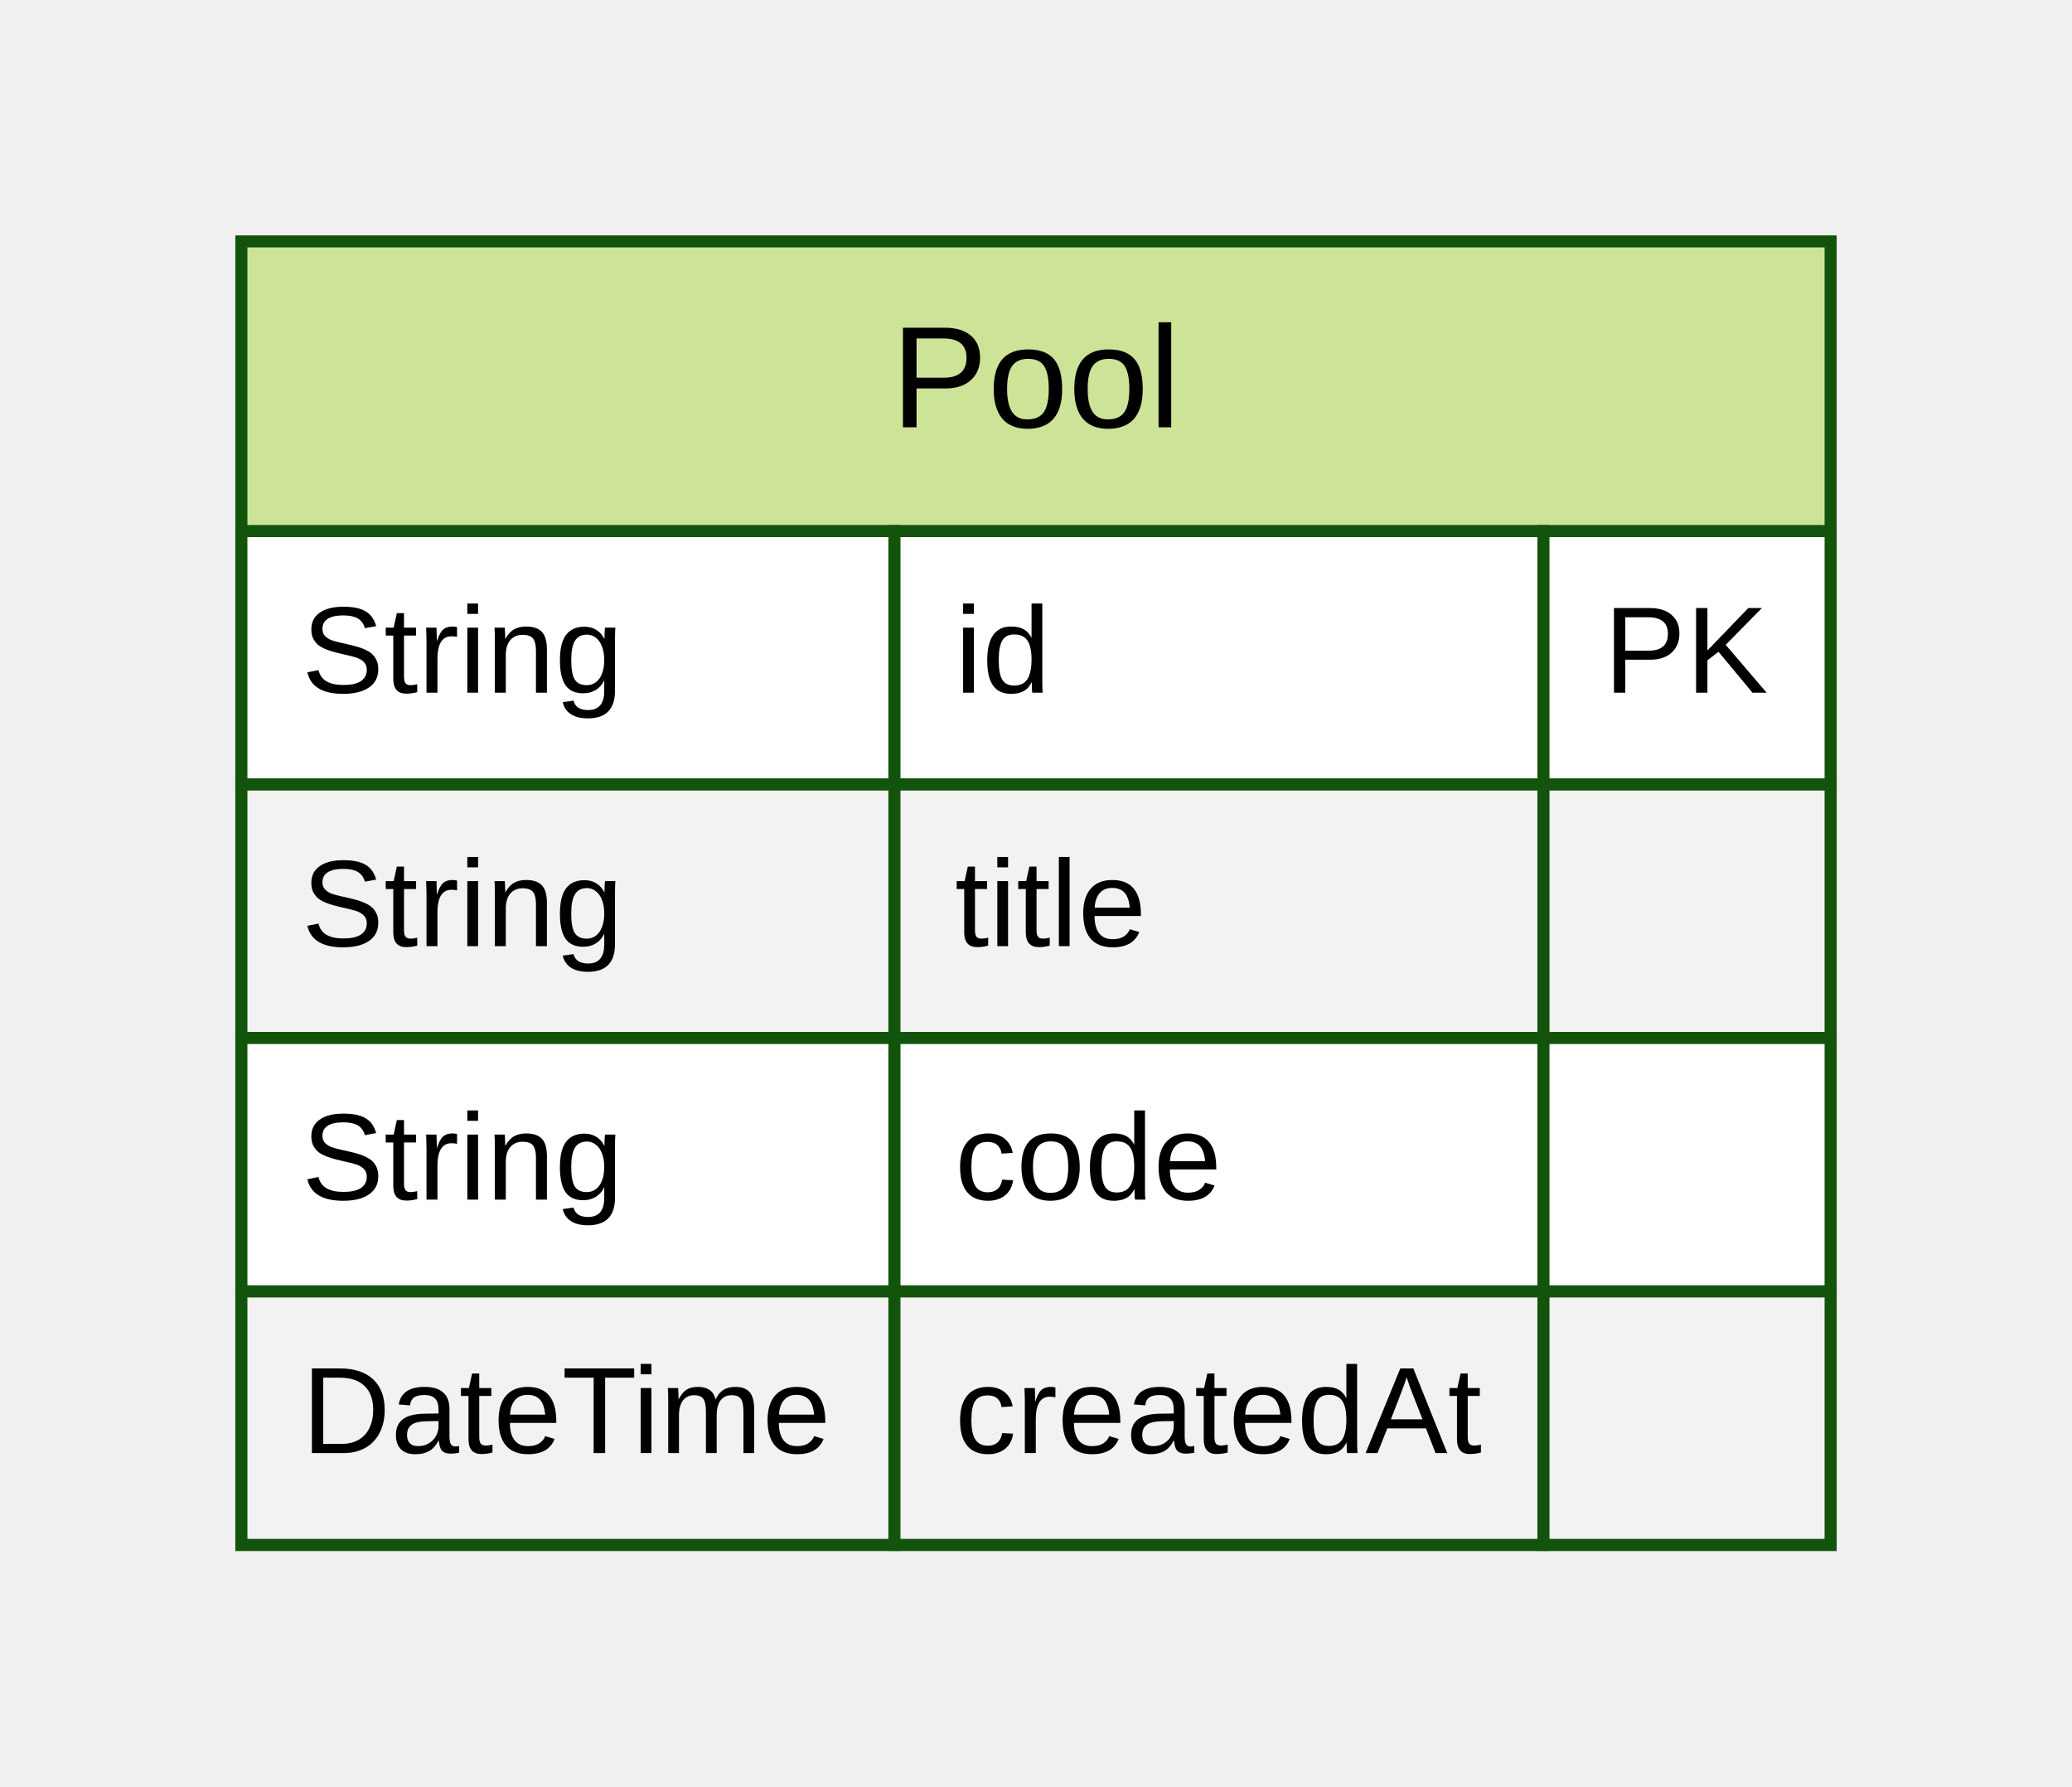
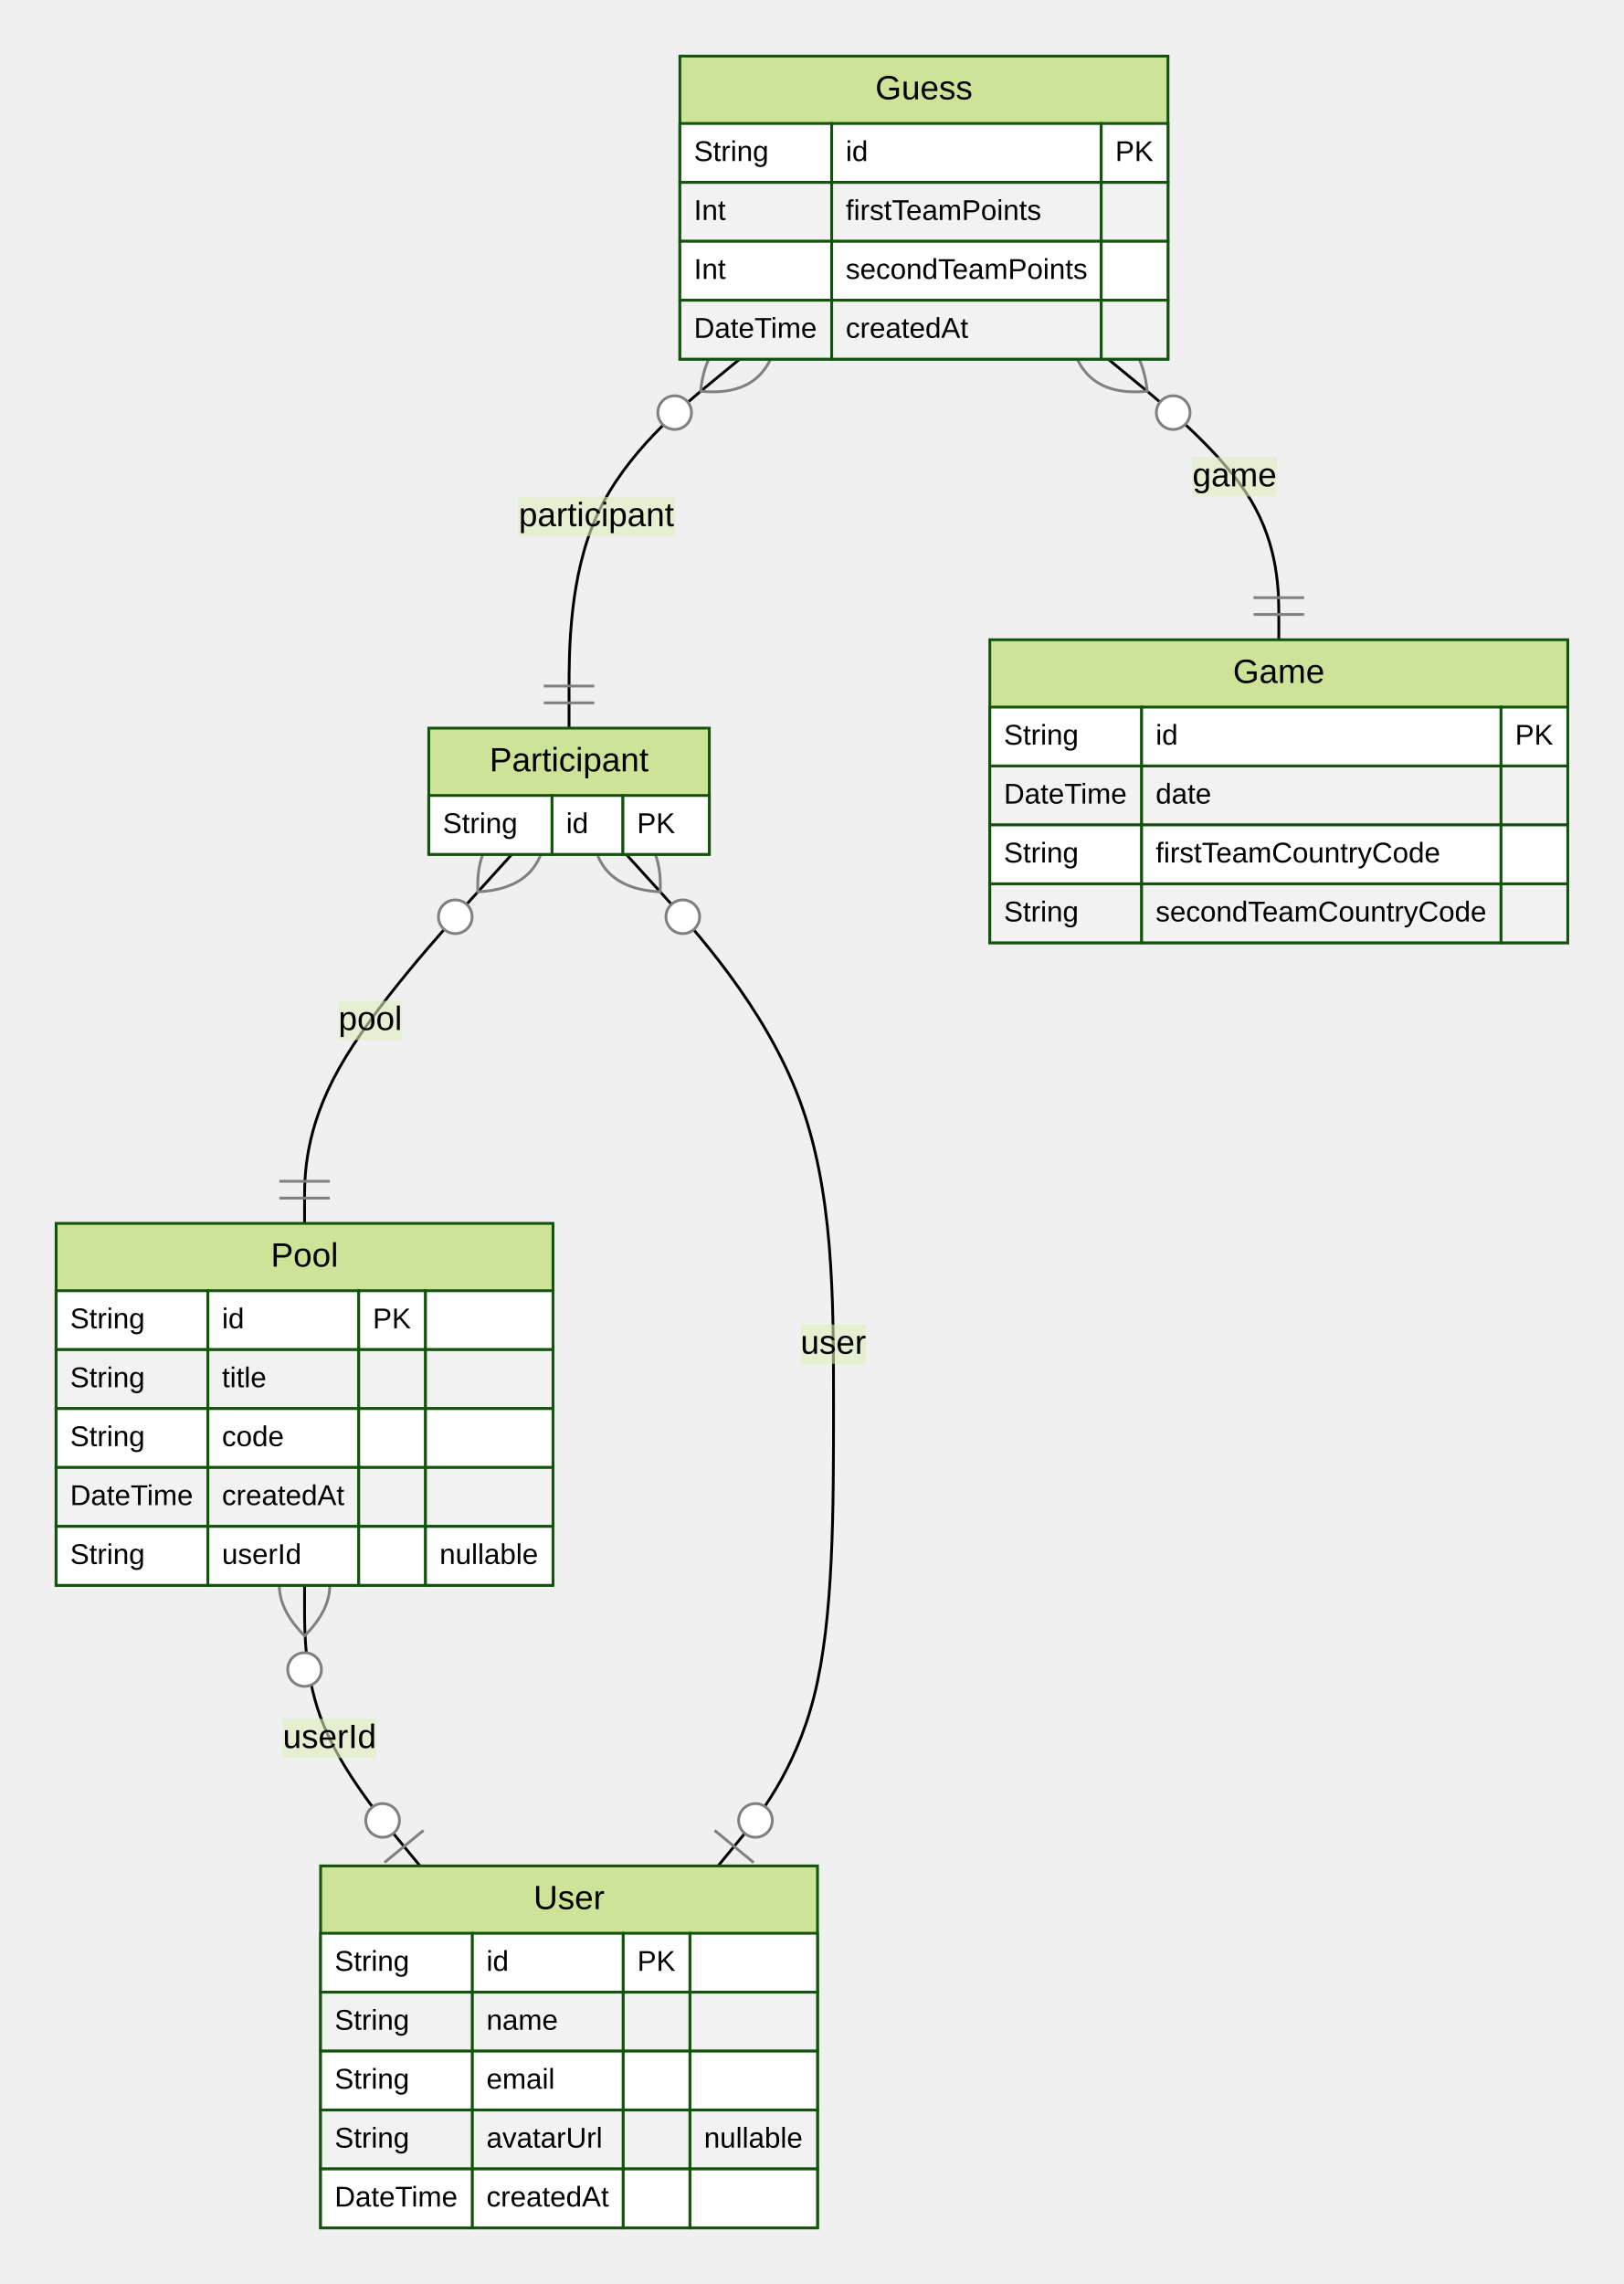
- <svg xmlns="http://www.w3.org/2000/svg" aria-labelledby="chart-title-mermaid-0 chart-desc-mermaid-0" role="img" viewBox="0 0 171.683 148" style="max-width: 171.683px; background-color: white;" width="100%" id="mermaid-0">
+ <svg xmlns="http://www.w3.org/2000/svg" aria-labelledby="chart-title-mermaid-0 chart-desc-mermaid-0" role="img" viewBox="0 0 578.881 814" style="max-width: 578.881px; background-color: white;" width="100%" id="mermaid-0">
  <style>#mermaid-0 {font-family:"trebuchet ms",verdana,arial,sans-serif;font-size:16px;fill:#000000;}#mermaid-0 .error-icon{fill:#552222;}#mermaid-0 .error-text{fill:#552222;stroke:#552222;}#mermaid-0 .edge-thickness-normal{stroke-width:2px;}#mermaid-0 .edge-thickness-thick{stroke-width:3.5px;}#mermaid-0 .edge-pattern-solid{stroke-dasharray:0;}#mermaid-0 .edge-pattern-dashed{stroke-dasharray:3;}#mermaid-0 .edge-pattern-dotted{stroke-dasharray:2;}#mermaid-0 .marker{fill:#000000;stroke:#000000;}#mermaid-0 .marker.cross{stroke:#000000;}#mermaid-0 svg{font-family:"trebuchet ms",verdana,arial,sans-serif;font-size:16px;}#mermaid-0 .entityBox{fill:#cde498;stroke:#13540c;}#mermaid-0 .attributeBoxOdd{fill:#ffffff;stroke:#13540c;}#mermaid-0 .attributeBoxEven{fill:#f2f2f2;stroke:#13540c;}#mermaid-0 .relationshipLabelBox{fill:hsl(78.158, 58.462%, 84.51%);opacity:0.7;background-color:hsl(78.158, 58.462%, 84.51%);}#mermaid-0 .relationshipLabelBox rect{opacity:0.5;}#mermaid-0 .relationshipLine{stroke:#000000;}#mermaid-0 :root{--mermaid-font-family:"trebuchet ms",verdana,arial,sans-serif;}</style>
  <g />
  <defs>
    <marker orient="auto" markerHeight="18" markerWidth="18" refY="9" refX="0" id="ONLY_ONE_START">
      <path d="M9,0 L9,18 M15,0 L15,18" fill="none" stroke="gray" />
    </marker>
  </defs>
  <defs>
    <marker orient="auto" markerHeight="18" markerWidth="18" refY="9" refX="18" id="ONLY_ONE_END">
      <path d="M3,0 L3,18 M9,0 L9,18" fill="none" stroke="gray" />
    </marker>
  </defs>
  <defs>
    <marker orient="auto" markerHeight="18" markerWidth="30" refY="9" refX="0" id="ZERO_OR_ONE_START">
      <circle r="6" cy="9" cx="21" fill="white" stroke="gray" />
      <path d="M9,0 L9,18" fill="none" stroke="gray" />
    </marker>
  </defs>
  <defs>
    <marker orient="auto" markerHeight="18" markerWidth="30" refY="9" refX="30" id="ZERO_OR_ONE_END">
      <circle r="6" cy="9" cx="9" fill="white" stroke="gray" />
      <path d="M21,0 L21,18" fill="none" stroke="gray" />
    </marker>
  </defs>
  <defs>
    <marker orient="auto" markerHeight="36" markerWidth="45" refY="18" refX="18" id="ONE_OR_MORE_START">
      <path d="M0,18 Q 18,0 36,18 Q 18,36 0,18 M42,9 L42,27" fill="none" stroke="gray" />
    </marker>
  </defs>
  <defs>
    <marker orient="auto" markerHeight="36" markerWidth="45" refY="18" refX="27" id="ONE_OR_MORE_END">
      <path d="M3,9 L3,27 M9,18 Q27,0 45,18 Q27,36 9,18" fill="none" stroke="gray" />
    </marker>
  </defs>
  <defs>
    <marker orient="auto" markerHeight="36" markerWidth="57" refY="18" refX="18" id="ZERO_OR_MORE_START">
      <circle r="6" cy="18" cx="48" fill="white" stroke="gray" />
      <path d="M0,18 Q18,0 36,18 Q18,36 0,18" fill="none" stroke="gray" />
    </marker>
  </defs>
  <defs>
    <marker orient="auto" markerHeight="36" markerWidth="57" refY="18" refX="39" id="ZERO_OR_MORE_END">
      <circle r="6" cy="18" cx="9" fill="white" stroke="gray" />
      <path d="M21,18 Q39,0 57,18 Q39,36 21,18" fill="none" stroke="gray" />
    </marker>
  </defs>
-   <g transform="translate(20,20 )" id="Pool">
-     <rect height="108" width="131.683" y="0" x="0" stroke="gray" fill-opacity="100%" fill="honeydew" class="er entityBox" />
-     <text transform="translate(65.84149,12)" style="font-family: &quot;trebuchet ms&quot;, verdana, arial, sans-serif;; font-size: 12px" text-anchor="middle" dominant-baseline="middle" y="0" x="0" id="entity-Pool" class="er entityLabel">Pool</text>
+   <path marker-start="url(#ZERO_OR_MORE_START)" marker-end="url(#ZERO_OR_ONE_END)" fill="none" stroke="gray" d="M108.568,565L108.568,573.333C108.568,581.667,108.568,598.333,115.43,615C122.292,631.667,136.016,648.333,142.878,656.667L149.74,665" class="er relationshipLine" />
+   <path marker-start="url(#ZERO_OR_MORE_START)" marker-end="url(#ZERO_OR_ONE_END)" fill="none" stroke="gray" d="M223.25,304.5L235.564,318.083C247.879,331.667,272.508,358.833,284.822,391.5C297.136,424.167,297.136,462.333,297.136,500.5C297.136,538.667,297.136,576.833,290.274,604.25C283.412,631.667,269.688,648.333,262.826,656.667L255.964,665" class="er relationshipLine" />
+   <path marker-start="url(#ZERO_OR_MORE_START)" marker-end="url(#ONLY_ONE_END)" fill="none" stroke="gray" d="M182.454,304.5L170.14,318.083C157.825,331.667,133.197,358.833,120.882,380.75C108.568,402.667,108.568,419.333,108.568,427.667L108.568,436" class="er relationshipLine" />
+   <path marker-start="url(#ZERO_OR_MORE_START)" marker-end="url(#ONLY_ONE_END)" fill="none" stroke="gray" d="M263.673,128L253.536,136.333C243.399,144.667,223.126,161.333,212.989,183.25C202.852,205.167,202.852,232.333,202.852,245.917L202.852,259.5" class="er relationshipLine" />
+   <path marker-start="url(#ZERO_OR_MORE_START)" marker-end="url(#ONLY_ONE_END)" fill="none" stroke="gray" d="M395.046,128L405.183,136.333C415.319,144.667,435.593,161.333,445.73,178C455.867,194.667,455.867,211.333,455.867,219.667L455.867,228" class="er relationshipLine" />
+   <g transform="translate(20,436 )" id="Pool">
+     <rect height="129" width="177.136" y="0" x="0" stroke="gray" fill-opacity="100%" fill="honeydew" class="er entityBox" />
+     <text transform="translate(88.5681,12)" style="font-family: &quot;trebuchet ms&quot;, verdana, arial, sans-serif;; font-size: 12px" text-anchor="middle" dominant-baseline="middle" y="0" x="0" id="entity-Pool" class="er entityLabel">Pool</text>
    <rect height="21" width="54.113" y="24" x="0" stroke="gray" fill-opacity="100%" fill="honeydew" class="er attributeBoxOdd" />
    <text transform="translate(5,34.5)" style="font-family: &quot;trebuchet ms&quot;, verdana, arial, sans-serif;; font-size: 10.2px" text-anchor="left" dominant-baseline="middle" y="0" x="0" id="entity-Pool-attr-1-type" class="er entityLabel">String</text>
    <rect height="21" width="53.775" y="24" x="54.113" stroke="gray" fill-opacity="100%" fill="honeydew" class="er attributeBoxOdd" />
    <text transform="translate(59.11313,34.5)" style="font-family: &quot;trebuchet ms&quot;, verdana, arial, sans-serif;; font-size: 10.2px" text-anchor="left" dominant-baseline="middle" y="0" x="0" id="entity-Pool-attr-1-name" class="er entityLabel">id</text>
    <rect height="21" width="23.795" y="24" x="107.888" stroke="gray" fill-opacity="100%" fill="honeydew" class="er attributeBoxOdd" />
    <text transform="translate(112.888,34.5)" style="font-family: &quot;trebuchet ms&quot;, verdana, arial, sans-serif;; font-size: 10.2px" text-anchor="left" dominant-baseline="middle" y="0" x="0" id="entity-Pool-attr-1-key" class="er entityLabel">PK</text>
+     <rect height="21" width="45.453" y="24" x="131.683" stroke="gray" fill-opacity="100%" fill="honeydew" class="er attributeBoxOdd" />
+     <text transform="translate(136.683,34.5)" style="font-family: &quot;trebuchet ms&quot;, verdana, arial, sans-serif;; font-size: 10.2px" text-anchor="left" dominant-baseline="middle" y="0" x="0" id="entity-Pool-attr-1-comment" class="er entityLabel" />
    <rect height="21" width="54.113" y="45" x="0" stroke="gray" fill-opacity="100%" fill="honeydew" class="er attributeBoxEven" />
    <text transform="translate(5,55.5)" style="font-family: &quot;trebuchet ms&quot;, verdana, arial, sans-serif;; font-size: 10.2px" text-anchor="left" dominant-baseline="middle" y="0" x="0" id="entity-Pool-attr-2-type" class="er entityLabel">String</text>
    <rect height="21" width="53.775" y="45" x="54.113" stroke="gray" fill-opacity="100%" fill="honeydew" class="er attributeBoxEven" />
    <text transform="translate(59.11313,55.5)" style="font-family: &quot;trebuchet ms&quot;, verdana, arial, sans-serif;; font-size: 10.2px" text-anchor="left" dominant-baseline="middle" y="0" x="0" id="entity-Pool-attr-2-name" class="er entityLabel">title</text>
    <rect height="21" width="23.795" y="45" x="107.888" stroke="gray" fill-opacity="100%" fill="honeydew" class="er attributeBoxEven" />
    <text transform="translate(112.888,55.5)" style="font-family: &quot;trebuchet ms&quot;, verdana, arial, sans-serif;; font-size: 10.2px" text-anchor="left" dominant-baseline="middle" y="0" x="0" id="entity-Pool-attr-2-key" class="er entityLabel" />
+     <rect height="21" width="45.453" y="45" x="131.683" stroke="gray" fill-opacity="100%" fill="honeydew" class="er attributeBoxEven" />
+     <text transform="translate(136.683,55.5)" style="font-family: &quot;trebuchet ms&quot;, verdana, arial, sans-serif;; font-size: 10.2px" text-anchor="left" dominant-baseline="middle" y="0" x="0" id="entity-Pool-attr-2-comment" class="er entityLabel" />
    <rect height="21" width="54.113" y="66" x="0" stroke="gray" fill-opacity="100%" fill="honeydew" class="er attributeBoxOdd" />
    <text transform="translate(5,76.5)" style="font-family: &quot;trebuchet ms&quot;, verdana, arial, sans-serif;; font-size: 10.2px" text-anchor="left" dominant-baseline="middle" y="0" x="0" id="entity-Pool-attr-3-type" class="er entityLabel">String</text>
    <rect height="21" width="53.775" y="66" x="54.113" stroke="gray" fill-opacity="100%" fill="honeydew" class="er attributeBoxOdd" />
    <text transform="translate(59.11313,76.5)" style="font-family: &quot;trebuchet ms&quot;, verdana, arial, sans-serif;; font-size: 10.2px" text-anchor="left" dominant-baseline="middle" y="0" x="0" id="entity-Pool-attr-3-name" class="er entityLabel">code</text>
    <rect height="21" width="23.795" y="66" x="107.888" stroke="gray" fill-opacity="100%" fill="honeydew" class="er attributeBoxOdd" />
    <text transform="translate(112.888,76.5)" style="font-family: &quot;trebuchet ms&quot;, verdana, arial, sans-serif;; font-size: 10.2px" text-anchor="left" dominant-baseline="middle" y="0" x="0" id="entity-Pool-attr-3-key" class="er entityLabel" />
+     <rect height="21" width="45.453" y="66" x="131.683" stroke="gray" fill-opacity="100%" fill="honeydew" class="er attributeBoxOdd" />
+     <text transform="translate(136.683,76.5)" style="font-family: &quot;trebuchet ms&quot;, verdana, arial, sans-serif;; font-size: 10.2px" text-anchor="left" dominant-baseline="middle" y="0" x="0" id="entity-Pool-attr-3-comment" class="er entityLabel" />
    <rect height="21" width="54.113" y="87" x="0" stroke="gray" fill-opacity="100%" fill="honeydew" class="er attributeBoxEven" />
    <text transform="translate(5,97.5)" style="font-family: &quot;trebuchet ms&quot;, verdana, arial, sans-serif;; font-size: 10.2px" text-anchor="left" dominant-baseline="middle" y="0" x="0" id="entity-Pool-attr-4-type" class="er entityLabel">DateTime</text>
    <rect height="21" width="53.775" y="87" x="54.113" stroke="gray" fill-opacity="100%" fill="honeydew" class="er attributeBoxEven" />
    <text transform="translate(59.11313,97.5)" style="font-family: &quot;trebuchet ms&quot;, verdana, arial, sans-serif;; font-size: 10.2px" text-anchor="left" dominant-baseline="middle" y="0" x="0" id="entity-Pool-attr-4-name" class="er entityLabel">createdAt</text>
    <rect height="21" width="23.795" y="87" x="107.888" stroke="gray" fill-opacity="100%" fill="honeydew" class="er attributeBoxEven" />
    <text transform="translate(112.888,97.5)" style="font-family: &quot;trebuchet ms&quot;, verdana, arial, sans-serif;; font-size: 10.2px" text-anchor="left" dominant-baseline="middle" y="0" x="0" id="entity-Pool-attr-4-key" class="er entityLabel" />
-   </g>
+     <rect height="21" width="45.453" y="87" x="131.683" stroke="gray" fill-opacity="100%" fill="honeydew" class="er attributeBoxEven" />
+     <text transform="translate(136.683,97.5)" style="font-family: &quot;trebuchet ms&quot;, verdana, arial, sans-serif;; font-size: 10.2px" text-anchor="left" dominant-baseline="middle" y="0" x="0" id="entity-Pool-attr-4-comment" class="er entityLabel" />
+     <rect height="21" width="54.113" y="108" x="0" stroke="gray" fill-opacity="100%" fill="honeydew" class="er attributeBoxOdd" />
+     <text transform="translate(5,118.5)" style="font-family: &quot;trebuchet ms&quot;, verdana, arial, sans-serif;; font-size: 10.2px" text-anchor="left" dominant-baseline="middle" y="0" x="0" id="entity-Pool-attr-5-type" class="er entityLabel">String</text>
+     <rect height="21" width="53.775" y="108" x="54.113" stroke="gray" fill-opacity="100%" fill="honeydew" class="er attributeBoxOdd" />
+     <text transform="translate(59.11313,118.5)" style="font-family: &quot;trebuchet ms&quot;, verdana, arial, sans-serif;; font-size: 10.2px" text-anchor="left" dominant-baseline="middle" y="0" x="0" id="entity-Pool-attr-5-name" class="er entityLabel">userId</text>
+     <rect height="21" width="23.795" y="108" x="107.888" stroke="gray" fill-opacity="100%" fill="honeydew" class="er attributeBoxOdd" />
+     <text transform="translate(112.888,118.5)" style="font-family: &quot;trebuchet ms&quot;, verdana, arial, sans-serif;; font-size: 10.2px" text-anchor="left" dominant-baseline="middle" y="0" x="0" id="entity-Pool-attr-5-key" class="er entityLabel" />
+     <rect height="21" width="45.453" y="108" x="131.683" stroke="gray" fill-opacity="100%" fill="honeydew" class="er attributeBoxOdd" />
+     <text transform="translate(136.683,118.5)" style="font-family: &quot;trebuchet ms&quot;, verdana, arial, sans-serif;; font-size: 10.2px" text-anchor="left" dominant-baseline="middle" y="0" x="0" id="entity-Pool-attr-5-comment" class="er entityLabel">nullable</text>
+   </g>
+   <g transform="translate(152.8521,259.5 )" id="Participant">
+     <rect height="45" width="100" y="0" x="0" stroke="gray" fill-opacity="100%" fill="honeydew" class="er entityBox" />
+     <text transform="translate(50,12)" style="font-family: &quot;trebuchet ms&quot;, verdana, arial, sans-serif;; font-size: 12px" text-anchor="middle" dominant-baseline="middle" y="0" x="0" id="entity-Participant" class="er entityLabel">Participant</text>
+     <rect height="21" width="43.945" y="24" x="0" stroke="gray" fill-opacity="100%" fill="honeydew" class="er attributeBoxOdd" />
+     <text transform="translate(5,34.5)" style="font-family: &quot;trebuchet ms&quot;, verdana, arial, sans-serif;; font-size: 10.2px" text-anchor="left" dominant-baseline="middle" y="0" x="0" id="entity-Participant-attr-1-type" class="er entityLabel">String</text>
+     <rect height="21" width="25.262" y="24" x="43.945" stroke="gray" fill-opacity="100%" fill="honeydew" class="er attributeBoxOdd" />
+     <text transform="translate(48.94526,34.5)" style="font-family: &quot;trebuchet ms&quot;, verdana, arial, sans-serif;; font-size: 10.2px" text-anchor="left" dominant-baseline="middle" y="0" x="0" id="entity-Participant-attr-1-name" class="er entityLabel">id</text>
+     <rect height="21" width="30.793" y="24" x="69.207" stroke="gray" fill-opacity="100%" fill="honeydew" class="er attributeBoxOdd" />
+     <text transform="translate(74.20681,34.5)" style="font-family: &quot;trebuchet ms&quot;, verdana, arial, sans-serif;; font-size: 10.2px" text-anchor="left" dominant-baseline="middle" y="0" x="0" id="entity-Participant-attr-1-key" class="er entityLabel">PK</text>
+   </g>
+   <g transform="translate(114.284,665 )" id="User">
+     <rect height="129" width="177.136" y="0" x="0" stroke="gray" fill-opacity="100%" fill="honeydew" class="er entityBox" />
+     <text transform="translate(88.5681,12)" style="font-family: &quot;trebuchet ms&quot;, verdana, arial, sans-serif;; font-size: 12px" text-anchor="middle" dominant-baseline="middle" y="0" x="0" id="entity-User" class="er entityLabel">User</text>
+     <rect height="21" width="54.113" y="24" x="0" stroke="gray" fill-opacity="100%" fill="honeydew" class="er attributeBoxOdd" />
+     <text transform="translate(5,34.5)" style="font-family: &quot;trebuchet ms&quot;, verdana, arial, sans-serif;; font-size: 10.2px" text-anchor="left" dominant-baseline="middle" y="0" x="0" id="entity-User-attr-1-type" class="er entityLabel">String</text>
+     <rect height="21" width="53.775" y="24" x="54.113" stroke="gray" fill-opacity="100%" fill="honeydew" class="er attributeBoxOdd" />
+     <text transform="translate(59.11313,34.5)" style="font-family: &quot;trebuchet ms&quot;, verdana, arial, sans-serif;; font-size: 10.2px" text-anchor="left" dominant-baseline="middle" y="0" x="0" id="entity-User-attr-1-name" class="er entityLabel">id</text>
+     <rect height="21" width="23.795" y="24" x="107.888" stroke="gray" fill-opacity="100%" fill="honeydew" class="er attributeBoxOdd" />
+     <text transform="translate(112.888,34.5)" style="font-family: &quot;trebuchet ms&quot;, verdana, arial, sans-serif;; font-size: 10.2px" text-anchor="left" dominant-baseline="middle" y="0" x="0" id="entity-User-attr-1-key" class="er entityLabel">PK</text>
+     <rect height="21" width="45.453" y="24" x="131.683" stroke="gray" fill-opacity="100%" fill="honeydew" class="er attributeBoxOdd" />
+     <text transform="translate(136.683,34.5)" style="font-family: &quot;trebuchet ms&quot;, verdana, arial, sans-serif;; font-size: 10.2px" text-anchor="left" dominant-baseline="middle" y="0" x="0" id="entity-User-attr-1-comment" class="er entityLabel" />
+     <rect height="21" width="54.113" y="45" x="0" stroke="gray" fill-opacity="100%" fill="honeydew" class="er attributeBoxEven" />
+     <text transform="translate(5,55.5)" style="font-family: &quot;trebuchet ms&quot;, verdana, arial, sans-serif;; font-size: 10.2px" text-anchor="left" dominant-baseline="middle" y="0" x="0" id="entity-User-attr-2-type" class="er entityLabel">String</text>
+     <rect height="21" width="53.775" y="45" x="54.113" stroke="gray" fill-opacity="100%" fill="honeydew" class="er attributeBoxEven" />
+     <text transform="translate(59.11313,55.5)" style="font-family: &quot;trebuchet ms&quot;, verdana, arial, sans-serif;; font-size: 10.2px" text-anchor="left" dominant-baseline="middle" y="0" x="0" id="entity-User-attr-2-name" class="er entityLabel">name</text>
+     <rect height="21" width="23.795" y="45" x="107.888" stroke="gray" fill-opacity="100%" fill="honeydew" class="er attributeBoxEven" />
+     <text transform="translate(112.888,55.5)" style="font-family: &quot;trebuchet ms&quot;, verdana, arial, sans-serif;; font-size: 10.2px" text-anchor="left" dominant-baseline="middle" y="0" x="0" id="entity-User-attr-2-key" class="er entityLabel" />
+     <rect height="21" width="45.453" y="45" x="131.683" stroke="gray" fill-opacity="100%" fill="honeydew" class="er attributeBoxEven" />
+     <text transform="translate(136.683,55.5)" style="font-family: &quot;trebuchet ms&quot;, verdana, arial, sans-serif;; font-size: 10.2px" text-anchor="left" dominant-baseline="middle" y="0" x="0" id="entity-User-attr-2-comment" class="er entityLabel" />
+     <rect height="21" width="54.113" y="66" x="0" stroke="gray" fill-opacity="100%" fill="honeydew" class="er attributeBoxOdd" />
+     <text transform="translate(5,76.5)" style="font-family: &quot;trebuchet ms&quot;, verdana, arial, sans-serif;; font-size: 10.2px" text-anchor="left" dominant-baseline="middle" y="0" x="0" id="entity-User-attr-3-type" class="er entityLabel">String</text>
+     <rect height="21" width="53.775" y="66" x="54.113" stroke="gray" fill-opacity="100%" fill="honeydew" class="er attributeBoxOdd" />
+     <text transform="translate(59.11313,76.5)" style="font-family: &quot;trebuchet ms&quot;, verdana, arial, sans-serif;; font-size: 10.2px" text-anchor="left" dominant-baseline="middle" y="0" x="0" id="entity-User-attr-3-name" class="er entityLabel">email</text>
+     <rect height="21" width="23.795" y="66" x="107.888" stroke="gray" fill-opacity="100%" fill="honeydew" class="er attributeBoxOdd" />
+     <text transform="translate(112.888,76.5)" style="font-family: &quot;trebuchet ms&quot;, verdana, arial, sans-serif;; font-size: 10.2px" text-anchor="left" dominant-baseline="middle" y="0" x="0" id="entity-User-attr-3-key" class="er entityLabel" />
+     <rect height="21" width="45.453" y="66" x="131.683" stroke="gray" fill-opacity="100%" fill="honeydew" class="er attributeBoxOdd" />
+     <text transform="translate(136.683,76.5)" style="font-family: &quot;trebuchet ms&quot;, verdana, arial, sans-serif;; font-size: 10.2px" text-anchor="left" dominant-baseline="middle" y="0" x="0" id="entity-User-attr-3-comment" class="er entityLabel" />
+     <rect height="21" width="54.113" y="87" x="0" stroke="gray" fill-opacity="100%" fill="honeydew" class="er attributeBoxEven" />
+     <text transform="translate(5,97.5)" style="font-family: &quot;trebuchet ms&quot;, verdana, arial, sans-serif;; font-size: 10.2px" text-anchor="left" dominant-baseline="middle" y="0" x="0" id="entity-User-attr-4-type" class="er entityLabel">String</text>
+     <rect height="21" width="53.775" y="87" x="54.113" stroke="gray" fill-opacity="100%" fill="honeydew" class="er attributeBoxEven" />
+     <text transform="translate(59.11313,97.5)" style="font-family: &quot;trebuchet ms&quot;, verdana, arial, sans-serif;; font-size: 10.2px" text-anchor="left" dominant-baseline="middle" y="0" x="0" id="entity-User-attr-4-name" class="er entityLabel">avatarUrl</text>
+     <rect height="21" width="23.795" y="87" x="107.888" stroke="gray" fill-opacity="100%" fill="honeydew" class="er attributeBoxEven" />
+     <text transform="translate(112.888,97.5)" style="font-family: &quot;trebuchet ms&quot;, verdana, arial, sans-serif;; font-size: 10.2px" text-anchor="left" dominant-baseline="middle" y="0" x="0" id="entity-User-attr-4-key" class="er entityLabel" />
+     <rect height="21" width="45.453" y="87" x="131.683" stroke="gray" fill-opacity="100%" fill="honeydew" class="er attributeBoxEven" />
+     <text transform="translate(136.683,97.5)" style="font-family: &quot;trebuchet ms&quot;, verdana, arial, sans-serif;; font-size: 10.2px" text-anchor="left" dominant-baseline="middle" y="0" x="0" id="entity-User-attr-4-comment" class="er entityLabel">nullable</text>
+     <rect height="21" width="54.113" y="108" x="0" stroke="gray" fill-opacity="100%" fill="honeydew" class="er attributeBoxOdd" />
+     <text transform="translate(5,118.5)" style="font-family: &quot;trebuchet ms&quot;, verdana, arial, sans-serif;; font-size: 10.2px" text-anchor="left" dominant-baseline="middle" y="0" x="0" id="entity-User-attr-5-type" class="er entityLabel">DateTime</text>
+     <rect height="21" width="53.775" y="108" x="54.113" stroke="gray" fill-opacity="100%" fill="honeydew" class="er attributeBoxOdd" />
+     <text transform="translate(59.11313,118.5)" style="font-family: &quot;trebuchet ms&quot;, verdana, arial, sans-serif;; font-size: 10.2px" text-anchor="left" dominant-baseline="middle" y="0" x="0" id="entity-User-attr-5-name" class="er entityLabel">createdAt</text>
+     <rect height="21" width="23.795" y="108" x="107.888" stroke="gray" fill-opacity="100%" fill="honeydew" class="er attributeBoxOdd" />
+     <text transform="translate(112.888,118.5)" style="font-family: &quot;trebuchet ms&quot;, verdana, arial, sans-serif;; font-size: 10.2px" text-anchor="left" dominant-baseline="middle" y="0" x="0" id="entity-User-attr-5-key" class="er entityLabel" />
+     <rect height="21" width="45.453" y="108" x="131.683" stroke="gray" fill-opacity="100%" fill="honeydew" class="er attributeBoxOdd" />
+     <text transform="translate(136.683,118.5)" style="font-family: &quot;trebuchet ms&quot;, verdana, arial, sans-serif;; font-size: 10.2px" text-anchor="left" dominant-baseline="middle" y="0" x="0" id="entity-User-attr-5-comment" class="er entityLabel" />
+   </g>
+   <g transform="translate(352.8521,228 )" id="Game">
+     <rect height="108" width="206.029" y="0" x="0" stroke="gray" fill-opacity="100%" fill="honeydew" class="er entityBox" />
+     <text transform="translate(103.0145,12)" style="font-family: &quot;trebuchet ms&quot;, verdana, arial, sans-serif;; font-size: 12px" text-anchor="middle" dominant-baseline="middle" y="0" x="0" id="entity-Game" class="er entityLabel">Game</text>
+     <rect height="21" width="54.113" y="24" x="0" stroke="gray" fill-opacity="100%" fill="honeydew" class="er attributeBoxOdd" />
+     <text transform="translate(5,34.5)" style="font-family: &quot;trebuchet ms&quot;, verdana, arial, sans-serif;; font-size: 10.2px" text-anchor="left" dominant-baseline="middle" y="0" x="0" id="entity-Game-attr-1-type" class="er entityLabel">String</text>
+     <rect height="21" width="128.121" y="24" x="54.113" stroke="gray" fill-opacity="100%" fill="honeydew" class="er attributeBoxOdd" />
+     <text transform="translate(59.11313,34.5)" style="font-family: &quot;trebuchet ms&quot;, verdana, arial, sans-serif;; font-size: 10.2px" text-anchor="left" dominant-baseline="middle" y="0" x="0" id="entity-Game-attr-1-name" class="er entityLabel">id</text>
+     <rect height="21" width="23.795" y="24" x="182.234" stroke="gray" fill-opacity="100%" fill="honeydew" class="er attributeBoxOdd" />
+     <text transform="translate(187.2339,34.5)" style="font-family: &quot;trebuchet ms&quot;, verdana, arial, sans-serif;; font-size: 10.2px" text-anchor="left" dominant-baseline="middle" y="0" x="0" id="entity-Game-attr-1-key" class="er entityLabel">PK</text>
+     <rect height="21" width="54.113" y="45" x="0" stroke="gray" fill-opacity="100%" fill="honeydew" class="er attributeBoxEven" />
+     <text transform="translate(5,55.5)" style="font-family: &quot;trebuchet ms&quot;, verdana, arial, sans-serif;; font-size: 10.2px" text-anchor="left" dominant-baseline="middle" y="0" x="0" id="entity-Game-attr-2-type" class="er entityLabel">DateTime</text>
+     <rect height="21" width="128.121" y="45" x="54.113" stroke="gray" fill-opacity="100%" fill="honeydew" class="er attributeBoxEven" />
+     <text transform="translate(59.11313,55.5)" style="font-family: &quot;trebuchet ms&quot;, verdana, arial, sans-serif;; font-size: 10.2px" text-anchor="left" dominant-baseline="middle" y="0" x="0" id="entity-Game-attr-2-name" class="er entityLabel">date</text>
+     <rect height="21" width="23.795" y="45" x="182.234" stroke="gray" fill-opacity="100%" fill="honeydew" class="er attributeBoxEven" />
+     <text transform="translate(187.2339,55.5)" style="font-family: &quot;trebuchet ms&quot;, verdana, arial, sans-serif;; font-size: 10.2px" text-anchor="left" dominant-baseline="middle" y="0" x="0" id="entity-Game-attr-2-key" class="er entityLabel" />
+     <rect height="21" width="54.113" y="66" x="0" stroke="gray" fill-opacity="100%" fill="honeydew" class="er attributeBoxOdd" />
+     <text transform="translate(5,76.5)" style="font-family: &quot;trebuchet ms&quot;, verdana, arial, sans-serif;; font-size: 10.2px" text-anchor="left" dominant-baseline="middle" y="0" x="0" id="entity-Game-attr-3-type" class="er entityLabel">String</text>
+     <rect height="21" width="128.121" y="66" x="54.113" stroke="gray" fill-opacity="100%" fill="honeydew" class="er attributeBoxOdd" />
+     <text transform="translate(59.11313,76.5)" style="font-family: &quot;trebuchet ms&quot;, verdana, arial, sans-serif;; font-size: 10.2px" text-anchor="left" dominant-baseline="middle" y="0" x="0" id="entity-Game-attr-3-name" class="er entityLabel">firstTeamCountryCode</text>
+     <rect height="21" width="23.795" y="66" x="182.234" stroke="gray" fill-opacity="100%" fill="honeydew" class="er attributeBoxOdd" />
+     <text transform="translate(187.2339,76.5)" style="font-family: &quot;trebuchet ms&quot;, verdana, arial, sans-serif;; font-size: 10.2px" text-anchor="left" dominant-baseline="middle" y="0" x="0" id="entity-Game-attr-3-key" class="er entityLabel" />
+     <rect height="21" width="54.113" y="87" x="0" stroke="gray" fill-opacity="100%" fill="honeydew" class="er attributeBoxEven" />
+     <text transform="translate(5,97.5)" style="font-family: &quot;trebuchet ms&quot;, verdana, arial, sans-serif;; font-size: 10.2px" text-anchor="left" dominant-baseline="middle" y="0" x="0" id="entity-Game-attr-4-type" class="er entityLabel">String</text>
+     <rect height="21" width="128.121" y="87" x="54.113" stroke="gray" fill-opacity="100%" fill="honeydew" class="er attributeBoxEven" />
+     <text transform="translate(59.11313,97.5)" style="font-family: &quot;trebuchet ms&quot;, verdana, arial, sans-serif;; font-size: 10.2px" text-anchor="left" dominant-baseline="middle" y="0" x="0" id="entity-Game-attr-4-name" class="er entityLabel">secondTeamCountryCode</text>
+     <rect height="21" width="23.795" y="87" x="182.234" stroke="gray" fill-opacity="100%" fill="honeydew" class="er attributeBoxEven" />
+     <text transform="translate(187.2339,97.5)" style="font-family: &quot;trebuchet ms&quot;, verdana, arial, sans-serif;; font-size: 10.2px" text-anchor="left" dominant-baseline="middle" y="0" x="0" id="entity-Game-attr-4-key" class="er entityLabel" />
+   </g>
+   <g transform="translate(242.3663,20 )" id="Guess">
+     <rect height="108" width="173.986" y="0" x="0" stroke="gray" fill-opacity="100%" fill="honeydew" class="er entityBox" />
+     <text transform="translate(86.99312,12)" style="font-family: &quot;trebuchet ms&quot;, verdana, arial, sans-serif;; font-size: 12px" text-anchor="middle" dominant-baseline="middle" y="0" x="0" id="entity-Guess" class="er entityLabel">Guess</text>
+     <rect height="21" width="54.113" y="24" x="0" stroke="gray" fill-opacity="100%" fill="honeydew" class="er attributeBoxOdd" />
+     <text transform="translate(5,34.5)" style="font-family: &quot;trebuchet ms&quot;, verdana, arial, sans-serif;; font-size: 10.2px" text-anchor="left" dominant-baseline="middle" y="0" x="0" id="entity-Guess-attr-1-type" class="er entityLabel">String</text>
+     <rect height="21" width="96.078" y="24" x="54.113" stroke="gray" fill-opacity="100%" fill="honeydew" class="er attributeBoxOdd" />
+     <text transform="translate(59.11313,34.5)" style="font-family: &quot;trebuchet ms&quot;, verdana, arial, sans-serif;; font-size: 10.2px" text-anchor="left" dominant-baseline="middle" y="0" x="0" id="entity-Guess-attr-1-name" class="er entityLabel">id</text>
+     <rect height="21" width="23.795" y="24" x="150.191" stroke="gray" fill-opacity="100%" fill="honeydew" class="er attributeBoxOdd" />
+     <text transform="translate(155.1913,34.5)" style="font-family: &quot;trebuchet ms&quot;, verdana, arial, sans-serif;; font-size: 10.2px" text-anchor="left" dominant-baseline="middle" y="0" x="0" id="entity-Guess-attr-1-key" class="er entityLabel">PK</text>
+     <rect height="21" width="54.113" y="45" x="0" stroke="gray" fill-opacity="100%" fill="honeydew" class="er attributeBoxEven" />
+     <text transform="translate(5,55.5)" style="font-family: &quot;trebuchet ms&quot;, verdana, arial, sans-serif;; font-size: 10.2px" text-anchor="left" dominant-baseline="middle" y="0" x="0" id="entity-Guess-attr-2-type" class="er entityLabel">Int</text>
+     <rect height="21" width="96.078" y="45" x="54.113" stroke="gray" fill-opacity="100%" fill="honeydew" class="er attributeBoxEven" />
+     <text transform="translate(59.11313,55.5)" style="font-family: &quot;trebuchet ms&quot;, verdana, arial, sans-serif;; font-size: 10.2px" text-anchor="left" dominant-baseline="middle" y="0" x="0" id="entity-Guess-attr-2-name" class="er entityLabel">firstTeamPoints</text>
+     <rect height="21" width="23.795" y="45" x="150.191" stroke="gray" fill-opacity="100%" fill="honeydew" class="er attributeBoxEven" />
+     <text transform="translate(155.1913,55.5)" style="font-family: &quot;trebuchet ms&quot;, verdana, arial, sans-serif;; font-size: 10.2px" text-anchor="left" dominant-baseline="middle" y="0" x="0" id="entity-Guess-attr-2-key" class="er entityLabel" />
+     <rect height="21" width="54.113" y="66" x="0" stroke="gray" fill-opacity="100%" fill="honeydew" class="er attributeBoxOdd" />
+     <text transform="translate(5,76.5)" style="font-family: &quot;trebuchet ms&quot;, verdana, arial, sans-serif;; font-size: 10.2px" text-anchor="left" dominant-baseline="middle" y="0" x="0" id="entity-Guess-attr-3-type" class="er entityLabel">Int</text>
+     <rect height="21" width="96.078" y="66" x="54.113" stroke="gray" fill-opacity="100%" fill="honeydew" class="er attributeBoxOdd" />
+     <text transform="translate(59.11313,76.5)" style="font-family: &quot;trebuchet ms&quot;, verdana, arial, sans-serif;; font-size: 10.2px" text-anchor="left" dominant-baseline="middle" y="0" x="0" id="entity-Guess-attr-3-name" class="er entityLabel">secondTeamPoints</text>
+     <rect height="21" width="23.795" y="66" x="150.191" stroke="gray" fill-opacity="100%" fill="honeydew" class="er attributeBoxOdd" />
+     <text transform="translate(155.1913,76.5)" style="font-family: &quot;trebuchet ms&quot;, verdana, arial, sans-serif;; font-size: 10.2px" text-anchor="left" dominant-baseline="middle" y="0" x="0" id="entity-Guess-attr-3-key" class="er entityLabel" />
+     <rect height="21" width="54.113" y="87" x="0" stroke="gray" fill-opacity="100%" fill="honeydew" class="er attributeBoxEven" />
+     <text transform="translate(5,97.5)" style="font-family: &quot;trebuchet ms&quot;, verdana, arial, sans-serif;; font-size: 10.2px" text-anchor="left" dominant-baseline="middle" y="0" x="0" id="entity-Guess-attr-4-type" class="er entityLabel">DateTime</text>
+     <rect height="21" width="96.078" y="87" x="54.113" stroke="gray" fill-opacity="100%" fill="honeydew" class="er attributeBoxEven" />
+     <text transform="translate(59.11313,97.5)" style="font-family: &quot;trebuchet ms&quot;, verdana, arial, sans-serif;; font-size: 10.2px" text-anchor="left" dominant-baseline="middle" y="0" x="0" id="entity-Guess-attr-4-name" class="er entityLabel">createdAt</text>
+     <rect height="21" width="23.795" y="87" x="150.191" stroke="gray" fill-opacity="100%" fill="honeydew" class="er attributeBoxEven" />
+     <text transform="translate(155.1913,97.5)" style="font-family: &quot;trebuchet ms&quot;, verdana, arial, sans-serif;; font-size: 10.2px" text-anchor="left" dominant-baseline="middle" y="0" x="0" id="entity-Guess-attr-4-key" class="er entityLabel" />
+   </g>
+   <rect fill-opacity="85%" fill="white" height="14" width="33.359" y="612.572" x="100.798" class="er relationshipLabelBox" />
+   <text style="font-family: &quot;trebuchet ms&quot;, verdana, arial, sans-serif;; font-size: 12px" dominant-baseline="middle" text-anchor="middle" y="619.572" x="117.478" id="rel1" class="er relationshipLabel">userId</text>
+   <rect fill-opacity="85%" fill="white" height="14" width="23.348" y="472.065" x="285.381" class="er relationshipLabelBox" />
+   <text style="font-family: &quot;trebuchet ms&quot;, verdana, arial, sans-serif;; font-size: 12px" dominant-baseline="middle" text-anchor="middle" y="479.065" x="297.055" id="rel2" class="er relationshipLabel">user</text>
+   <rect fill-opacity="85%" fill="white" height="14" width="22.688" y="356.687" x="120.652" class="er relationshipLabelBox" />
+   <text style="font-family: &quot;trebuchet ms&quot;, verdana, arial, sans-serif;; font-size: 12px" dominant-baseline="middle" text-anchor="middle" y="363.687" x="131.996" id="rel3" class="er relationshipLabel">pool</text>
+   <rect fill-opacity="85%" fill="white" height="14" width="56.031" y="177.114" x="184.58" class="er relationshipLabelBox" />
+   <text style="font-family: &quot;trebuchet ms&quot;, verdana, arial, sans-serif;; font-size: 12px" dominant-baseline="middle" text-anchor="middle" y="184.114" x="212.596" id="rel4" class="er relationshipLabel">participant</text>
+   <rect fill-opacity="85%" fill="white" height="14" width="30.344" y="162.93" x="424.915" class="er relationshipLabelBox" />
+   <text style="font-family: &quot;trebuchet ms&quot;, verdana, arial, sans-serif;; font-size: 12px" dominant-baseline="middle" text-anchor="middle" y="169.93" x="440.087" id="rel5" class="er relationshipLabel">game</text>
</svg>
